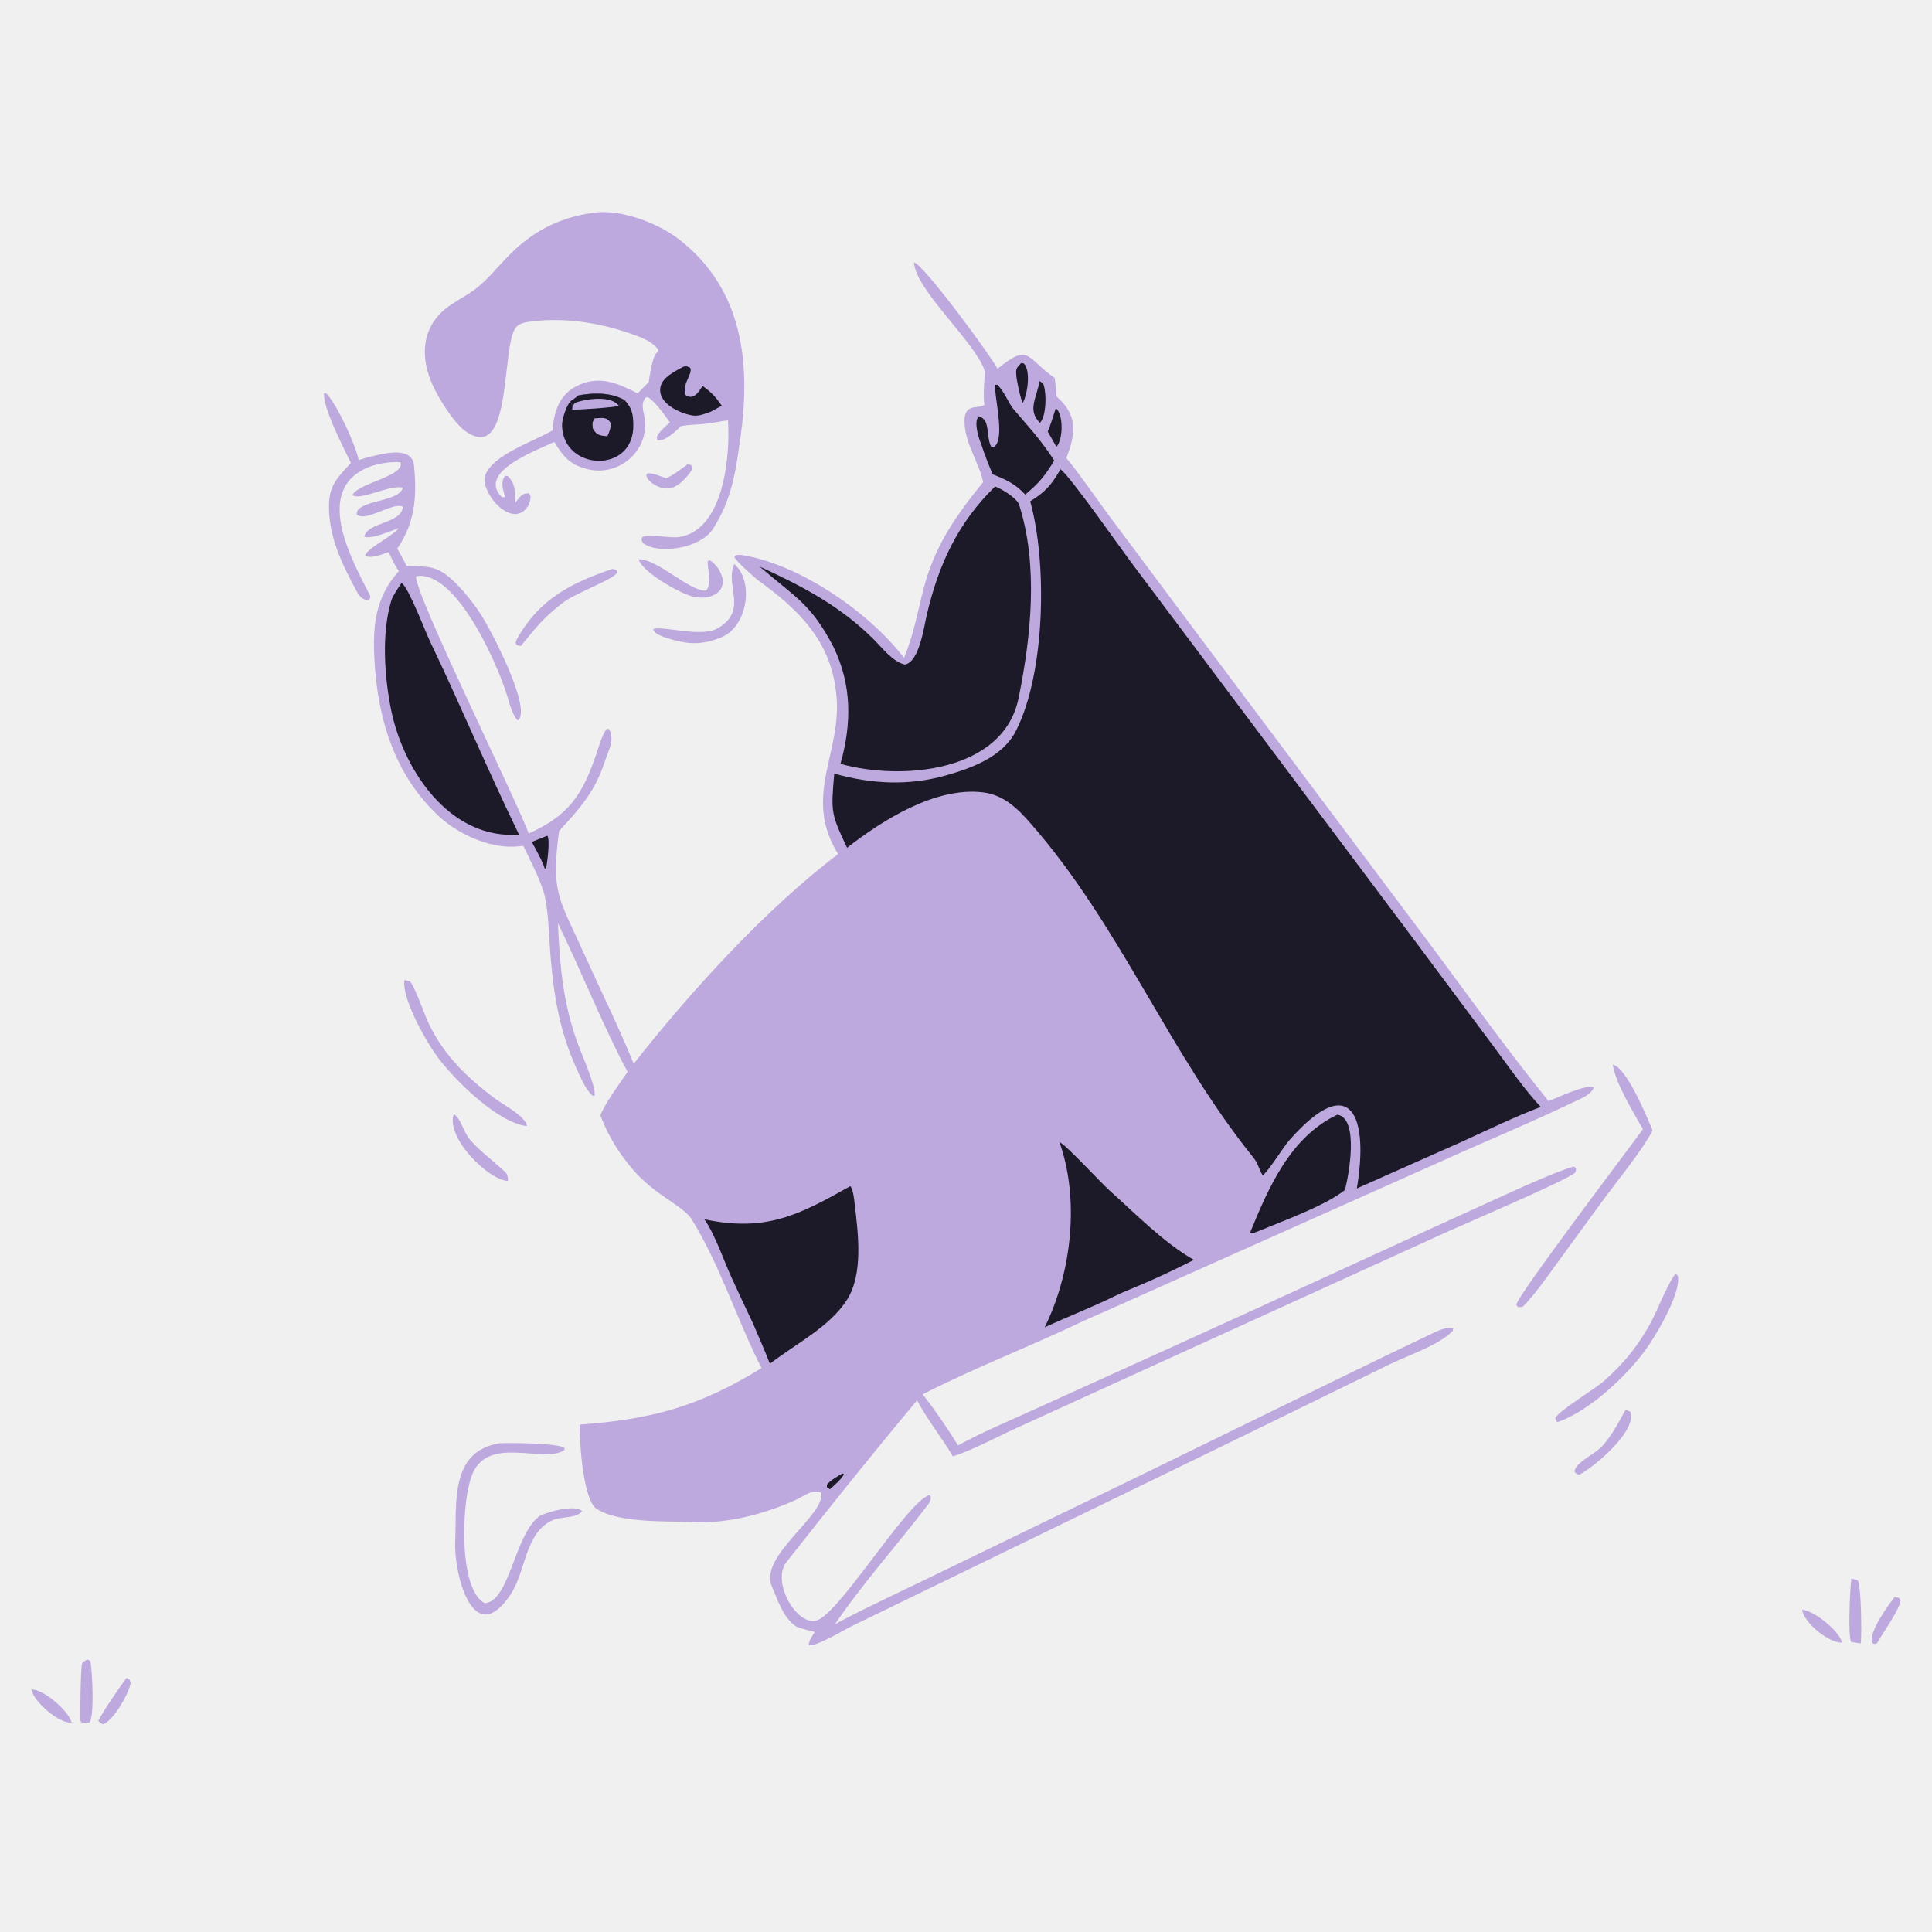
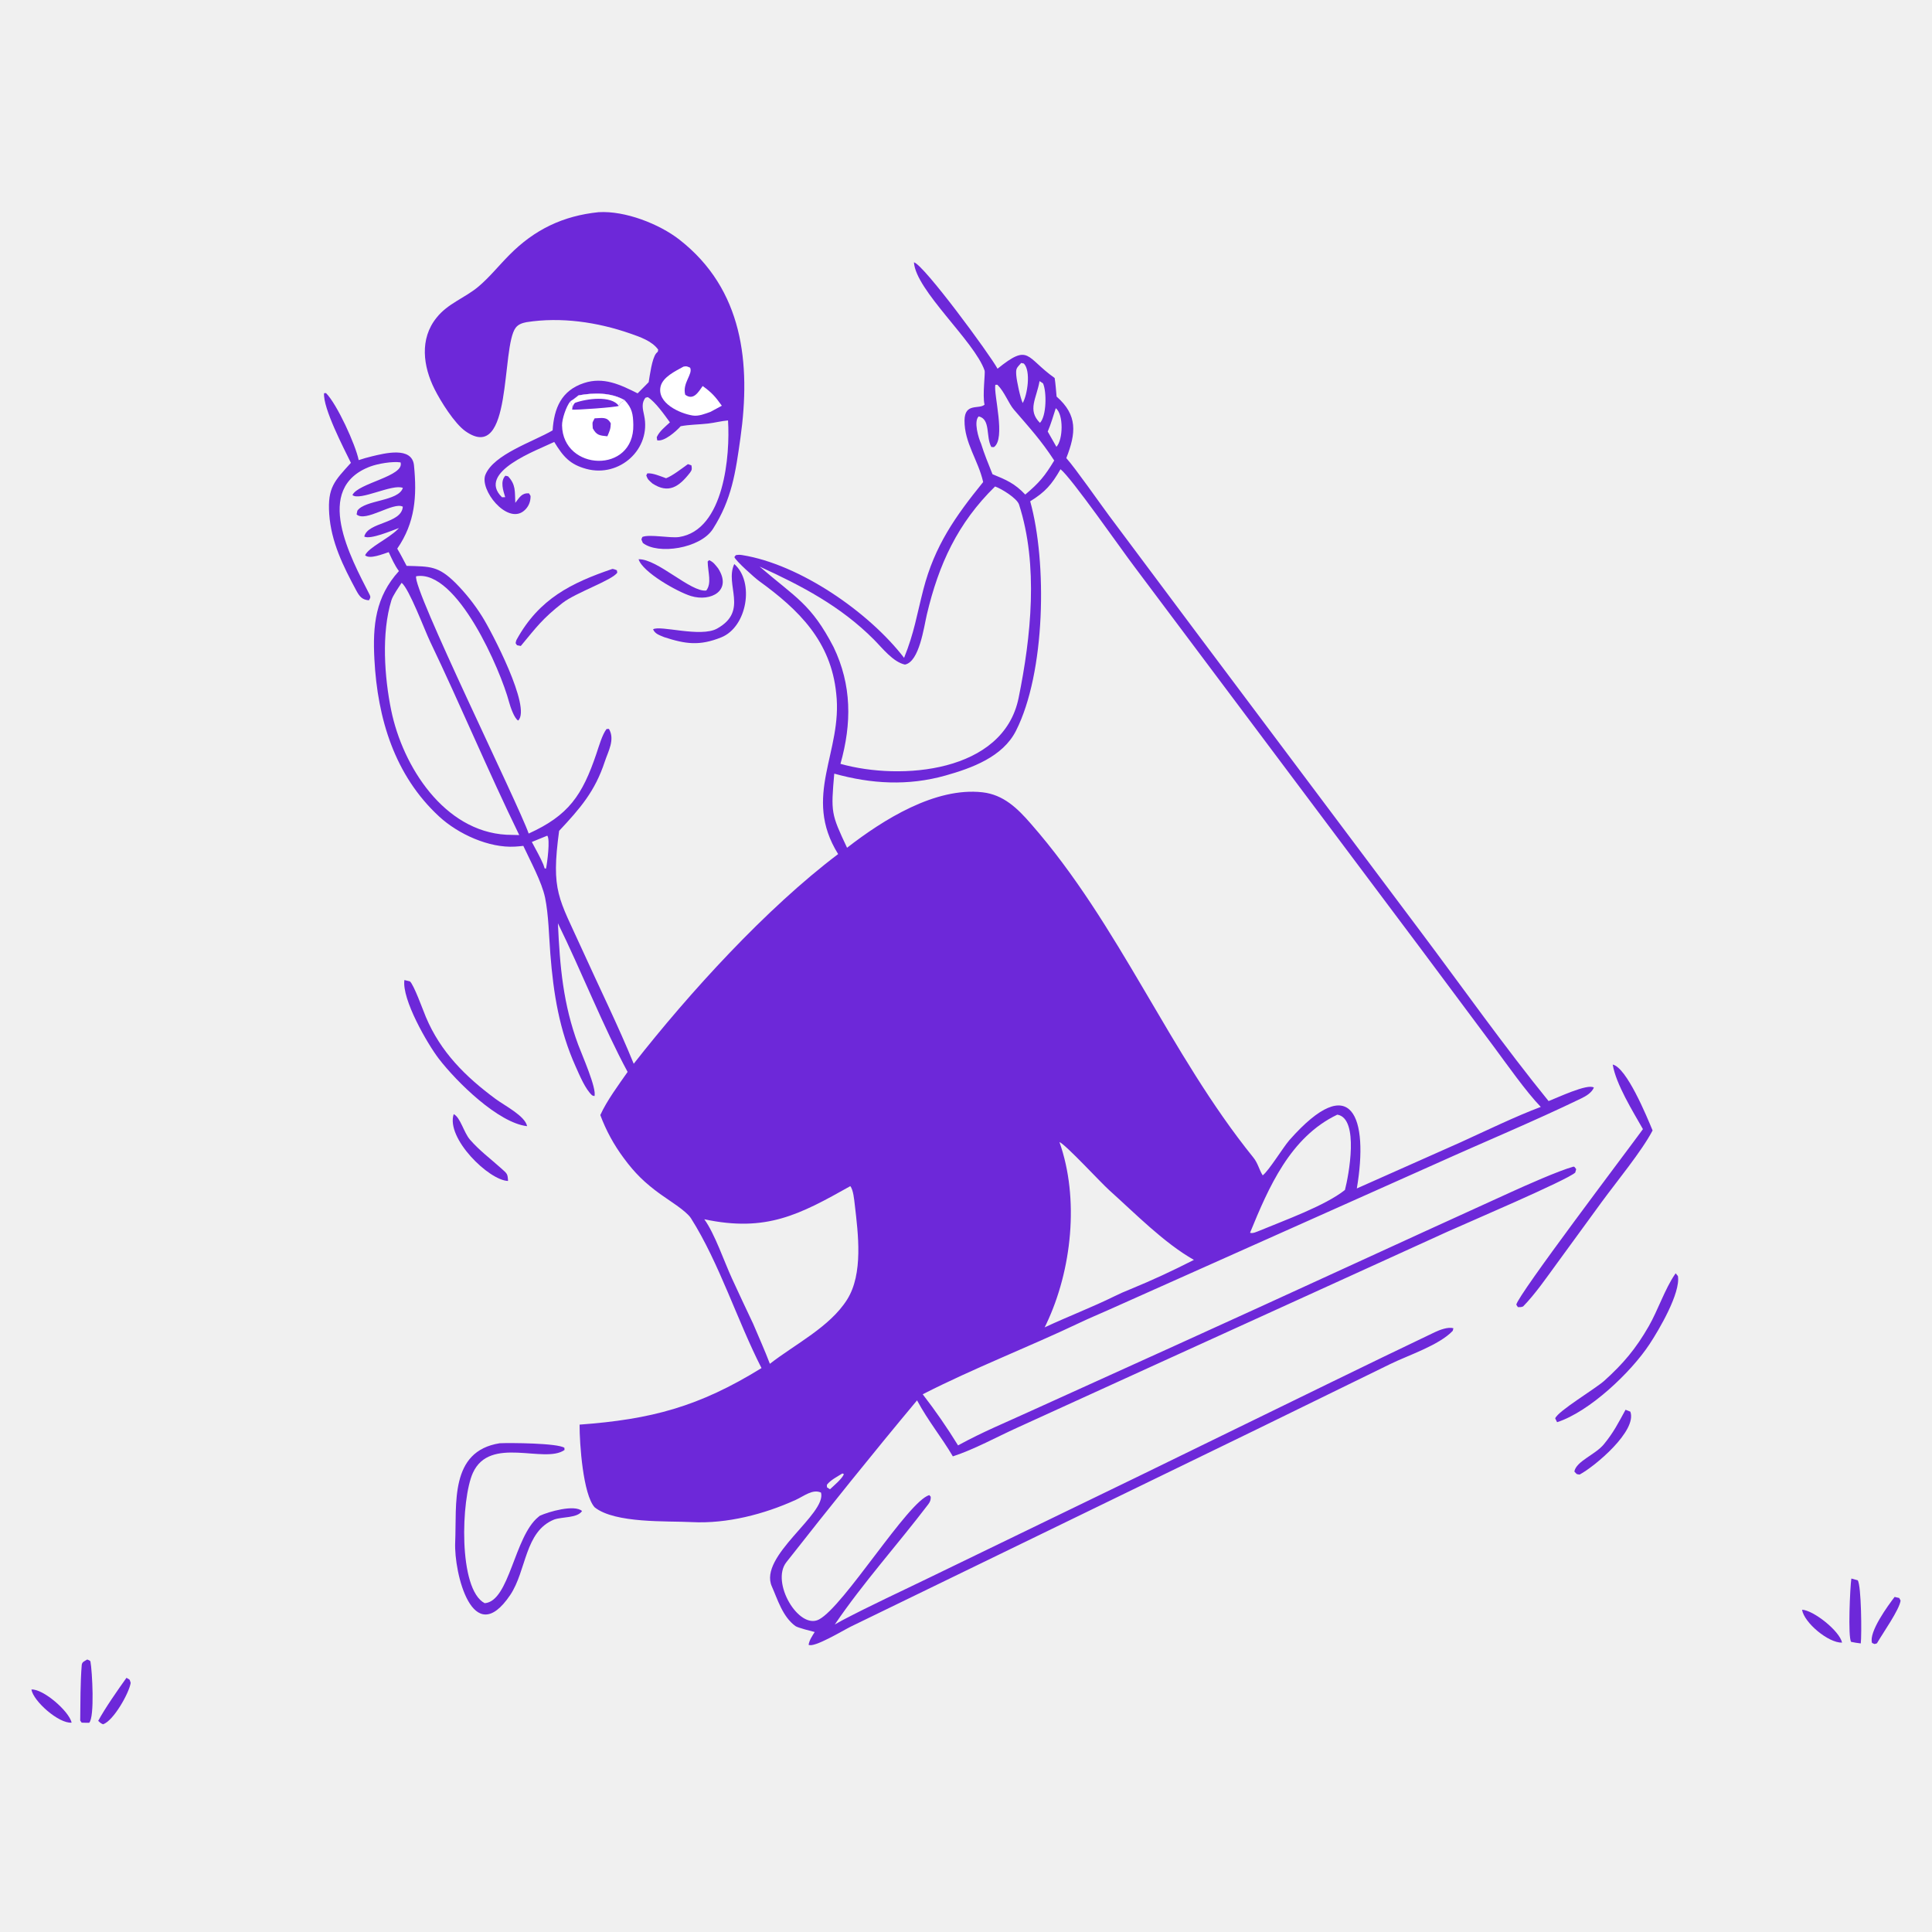
<svg xmlns="http://www.w3.org/2000/svg" width="246" height="246" viewBox="0 0 246 246" fill="none">
-   <path d="M116.372 33.4C117.631 33.698 126.073 45.187 127.016 46.948C131.103 43.644 130.594 45.517 134.288 48.13C134.4 48.804 134.468 49.791 134.537 50.497C137.242 52.865 137.016 55.162 135.773 58.328C136.957 59.655 140.018 64.046 141.203 65.638L152.295 80.484L180.854 118.575C186.108 125.575 191.715 133.486 197.182 140.201C198.197 139.819 202.18 137.916 202.949 138.485C202.645 139.164 201.949 139.565 201.302 139.878C195.287 142.785 188.969 145.404 182.887 148.15L140.997 166.857C139.856 167.366 138.666 167.86 137.543 168.395C130.921 171.548 124.013 174.196 117.488 177.534C119.104 179.62 120.606 181.792 121.988 184.04C125.209 182.274 128.105 181.111 131.39 179.599L149.624 171.334C163.908 164.858 178.16 158.253 192.447 151.766C194.253 150.947 198.353 149.109 200.317 148.556C200.488 148.508 200.561 148.693 200.694 148.869L200.575 149.3C199.599 150.246 186.506 155.832 184.309 156.828L147.841 173.433L129.563 181.769C126.859 182.993 124.137 184.515 121.325 185.441C119.901 183.006 118.214 180.989 116.767 178.307C111.113 185.078 105.57 191.983 100.124 198.919C98.109 201.486 101.719 207.55 104.276 206.208C107.466 204.536 115.602 191.156 118.326 190.369L118.51 190.582C118.527 190.98 118.433 191.227 118.186 191.553C114.308 196.653 109.887 201.548 106.292 206.848C106.599 206.665 106.91 206.491 107.226 206.324C111.017 204.335 114.64 202.677 118.435 200.83L144.699 188.105L169.472 176.014C173.864 173.874 178.302 171.722 182.715 169.618C183.328 169.324 184.407 168.923 185.061 169.125L184.972 169.459C183.218 171.301 179.324 172.555 177.015 173.686L160.113 181.954L108.333 207.114C107.357 207.596 103.622 209.862 102.956 209.427C103.087 208.764 103.383 208.382 103.735 207.802C103.235 207.667 101.618 207.276 101.275 207.042C99.637 205.842 99.006 203.631 98.278 201.998C96.553 198.127 105.287 192.788 104.538 190.049C103.469 189.564 102.393 190.49 101.312 190.982C97.314 192.8 92.573 194.041 88.076 193.808C84.925 193.646 78.331 193.993 75.724 191.931C74.235 190.314 73.784 183.77 73.799 181.396C82.907 180.727 88.962 179.135 96.963 174.196C93.914 168.244 91.586 160.815 87.981 155.122C87.381 154.174 85.09 152.786 84.052 152.031C82.127 150.63 80.839 149.393 79.404 147.435C78.162 145.766 77.162 143.93 76.436 141.98C77.26 140.158 78.746 138.16 79.913 136.487C76.874 130.865 73.989 123.575 71.038 117.557C71.292 123.103 71.703 127.853 73.621 133.025C74.086 134.278 76.01 138.611 75.689 139.568L75.399 139.475C74.51 138.657 73.808 136.937 73.302 135.81C71.212 131.162 70.468 126.511 70.074 121.46C69.9 119.23 69.848 116.435 69.405 114.302C68.992 112.312 67.542 109.661 66.635 107.705C66.282 107.746 65.927 107.778 65.572 107.8C62.257 107.994 58.338 106.196 55.93 103.978C50.235 98.732 48.069 91.479 47.672 83.955C47.444 79.609 47.803 76.006 50.796 72.714C50.231 71.953 49.897 71.159 49.493 70.303C48.798 70.526 47.049 71.253 46.489 70.701C46.971 69.677 49.414 68.629 50.636 67.403L50.8 67.235C49.874 67.564 47.149 68.736 46.38 68.322C46.823 66.44 51.126 66.715 51.291 64.52C50.124 63.844 46.529 66.565 45.405 65.496L45.502 65.029C46.477 63.624 50.724 63.857 51.297 62.128C50.018 61.552 45.785 63.839 44.876 63.033C45.589 61.503 51.546 60.639 51.003 58.876C49.97 58.718 48.104 59.043 47.163 59.395C39.774 62.162 44.667 71.025 47.053 75.7C47.24 76.066 47.134 76.164 46.969 76.435C46.103 76.376 45.767 75.937 45.358 75.177C43.694 72.082 42.158 68.994 41.919 65.437C41.692 62.068 42.589 61.242 44.681 58.934C43.741 57.01 41.117 51.969 41.262 50.066L41.508 50.05C42.907 51.449 45.287 56.644 45.671 58.587C46.223 58.401 46.784 58.24 47.35 58.105C48.931 57.732 52.471 56.789 52.714 59.265C53.098 63.178 52.871 66.532 50.581 69.86C51.007 70.572 51.387 71.316 51.775 72.051C54.808 72.137 55.794 72.046 58.012 74.237C59.294 75.528 60.428 76.957 61.392 78.5C62.561 80.349 67.695 90.112 65.98 91.745C65.495 91.501 64.974 89.985 64.813 89.376C63.758 85.379 58.21 72.469 52.99 73.374C52.454 74.877 66.026 102.408 67.317 106.134C72.389 103.833 74.14 101.286 75.937 95.979C76.239 95.085 76.69 93.5 77.234 92.827L77.533 92.807C78.339 94.165 77.43 95.68 77.01 96.963C75.767 100.76 73.874 102.93 71.192 105.793C70.145 113.541 71.129 114.285 74.157 120.978C76.256 125.616 78.804 130.803 80.691 135.448C87.787 126.39 97.543 115.682 106.719 108.749C102.11 101.346 107.326 95.74 106.476 88.309C105.813 81.679 101.743 77.66 96.639 73.969C96.102 73.582 93.662 71.406 93.509 70.931L93.688 70.689C94.021 70.635 94.165 70.624 94.505 70.679C101.873 71.861 110.664 77.97 115.117 83.763C116.421 80.534 116.718 78.356 117.571 75.059C119.013 69.478 121.642 65.756 125.185 61.378C124.563 58.6 122.785 56.394 122.811 53.534C122.832 51.25 124.666 52.154 125.361 51.528C125.079 50.301 125.476 47.5 125.367 47.18C124.1 43.469 116.589 36.965 116.372 33.4Z" fill="#BEA9DE" />
-   <path d="M135.035 59.747C136.411 60.809 142.883 70.114 144.424 72.13L180.894 120.783L190.159 133.212C191.824 135.457 194.323 139.018 196.187 140.943C193.057 142.109 189.092 144.029 186.023 145.426L172.763 151.324C174.288 142.36 172.153 136.134 164.17 145.18C163.322 146.174 161.575 149.044 160.78 149.657C160.306 148.914 160.189 148.129 159.582 147.378C148.858 134.094 142.586 117.812 131.277 104.903C129.572 102.938 127.787 101.183 125.088 100.88C119.08 100.207 112.46 104.368 107.856 107.945C105.818 103.608 105.795 103.472 106.225 98.505C110.95 99.827 115.637 100.08 120.359 98.755C123.737 97.808 127.673 96.376 129.356 93.068C133.135 85.636 133.336 71.587 131.175 63.829C133.083 62.653 133.904 61.714 135.035 59.747Z" fill="#1C1928" />
-   <path d="M126.702 61.942C127.532 62.233 129.484 63.438 129.751 64.237C132.245 71.955 131.281 81.094 129.699 88.866C127.763 98.381 114.717 99.421 107.015 97.26C108.465 92.124 108.466 87.229 106.139 82.392C103.279 76.882 101.331 76.114 96.719 72.141C102.119 74.611 107.03 77.185 111.254 81.415C112.336 82.498 113.711 84.297 115.223 84.619C117.062 84.281 117.645 79.812 118.014 78.251C119.528 71.843 121.94 66.606 126.702 61.942Z" fill="#1C1928" />
-   <path d="M108.266 151.032C108.654 151.488 108.765 152.771 108.84 153.411C109.271 157.098 109.932 162.195 107.858 165.482C105.657 168.97 101.23 171.153 98.028 173.652C97.425 172.045 96.573 170.157 95.898 168.553C94.989 166.64 94.094 164.73 93.21 162.81C92.197 160.612 91.023 157.111 89.679 155.247C97.572 156.929 101.809 154.655 108.266 151.032Z" fill="#1C1928" />
-   <path d="M51.139 74.209C52.107 74.972 54.065 80.223 54.749 81.652C58.651 89.812 62.156 98.198 66.115 106.329L64.473 106.287C56.551 105.84 51.288 97.607 49.816 90.46C48.945 86.233 48.552 80.589 49.838 76.431C50.025 75.826 50.767 74.769 51.139 74.209Z" fill="#1C1928" />
-   <path d="M134.897 145.415C135.733 145.766 140.122 150.546 141.25 151.556C144.488 154.456 148.231 158.283 152.022 160.42C149.16 161.873 146.857 162.946 143.882 164.173C143.221 164.433 142.57 164.724 141.932 165.037C139.009 166.474 135.961 167.636 133.012 169.013C133.088 168.866 133.162 168.717 133.233 168.567C136.472 161.74 137.455 152.624 134.897 145.415Z" fill="#1C1928" />
-   <path d="M170.28 141.928C173.106 142.383 171.727 149.726 171.25 151.517C168.732 153.526 163.507 155.398 160.391 156.697C160.029 156.831 159.49 157.11 159.168 156.962C161.527 151.209 164.275 144.792 170.28 141.928Z" fill="#1C1928" />
-   <path d="M126.223 56.914L126.549 56.932C128.099 55.874 126.494 50.205 126.734 48.998L126.997 48.989C127.917 49.909 128.427 51.376 129.093 52.15C131.102 54.488 132.544 56.04 134.234 58.637C133.028 60.628 132.332 61.469 130.545 62.972C129.221 61.567 128.138 61.1 126.373 60.38C125.865 59.102 125.321 57.801 124.918 56.49C124.597 55.807 123.945 53.628 124.623 53.019C126.164 53.383 125.5 55.6 126.223 56.914Z" fill="#1C1928" />
-   <path d="M132.367 48.523L132.807 48.813C133.282 49.857 133.267 52.969 132.417 53.844C130.778 52.209 131.984 50.74 132.367 48.523Z" fill="#1C1928" />
-   <path d="M130.027 46.215L130.364 46.287C131.292 47.236 130.818 50.293 130.219 51.317C129.909 50.647 129.466 48.558 129.403 47.798C129.323 46.842 129.484 46.852 130.027 46.215Z" fill="#1C1928" />
-   <path d="M134.433 51.973C135.443 52.764 135.37 55.991 134.513 56.895L133.406 54.949C133.779 54.102 134.139 52.883 134.433 51.973Z" fill="#1C1928" />
-   <path d="M69.684 106.406C70.079 106.843 69.672 109.921 69.526 110.595L69.35 110.575L69.181 110.07C68.833 109.228 68.159 108.04 67.718 107.206L69.684 106.406Z" fill="#1C1928" />
-   <path d="M107.263 187.614L107.446 187.691C107.305 188.22 106.149 189.187 105.681 189.628L105.299 189.379L105.285 189.057C105.752 188.453 106.588 188.03 107.263 187.614Z" fill="#1C1928" />
-   <path d="M76.216 27.017C79.601 26.81 83.957 28.523 86.505 30.511C94.63 36.85 95.61 46.276 94.281 55.744C93.663 60.152 93.182 63.586 90.772 67.354C89.169 69.859 83.749 70.654 81.852 69.131C81.642 68.575 81.616 68.82 81.793 68.367C82.716 67.993 85.364 68.549 86.468 68.379C92.235 67.493 92.978 57.907 92.698 53.533C91.819 53.609 91.025 53.829 90.156 53.93C88.978 54.068 87.84 54.048 86.67 54.271C86.085 54.924 84.586 56.259 83.682 56.066L83.622 55.669C83.969 54.899 84.663 54.371 85.299 53.778C84.607 52.825 83.461 51.19 82.488 50.568L82.198 50.636C81.653 51.286 81.831 52.049 82.011 52.867C82.96 57.17 78.885 60.851 74.656 59.704C72.571 59.138 71.719 58.155 70.57 56.272C68.408 57.328 60.611 60.105 63.922 63.316L64.327 63.303C64.069 62.463 63.663 61.29 64.349 60.572L64.69 60.647C65.694 61.724 65.54 62.546 65.613 64.027C66.15 63.343 66.412 62.762 67.347 62.813C67.574 63.184 67.573 63.043 67.545 63.441C67.495 64.095 67.169 64.697 66.647 65.096C64.505 66.732 61.031 62.353 61.807 60.448C62.871 57.837 67.91 56.237 70.365 54.799C70.547 51.982 71.469 49.727 74.349 48.775C76.851 47.948 78.974 48.977 81.188 50.085L82.595 48.663C82.745 47.776 83.01 45.668 83.546 44.995C83.769 44.715 83.751 44.94 83.805 44.514C83.013 43.414 81.478 42.897 80.235 42.464C76.058 41.01 71.425 40.334 67.033 41.022C66.503 41.127 66.002 41.289 65.666 41.725C63.776 44.18 65.31 59.151 59.271 54.909C57.868 53.924 56.113 51.103 55.335 49.556C53.874 46.651 53.402 43.155 55.584 40.456C57.014 38.636 59.186 37.947 60.912 36.499C62.321 35.316 63.547 33.776 64.851 32.469C68.058 29.219 71.705 27.481 76.216 27.017Z" fill="#BEA9DE" />
-   <path d="M73.669 50.343C75.594 49.99 77.793 49.95 79.539 50.96C80.501 51.978 80.611 52.765 80.639 54.086C80.77 60.375 71.675 60.01 71.564 54.169C71.549 53.365 72.106 51.703 72.624 51.1C72.987 50.9 73.336 50.602 73.669 50.343Z" fill="#1C1928" />
-   <path d="M73.668 50.343C75.594 49.99 77.793 49.95 79.538 50.96C78.957 51.313 79.097 51.128 78.786 51.679C78.508 51.858 73.146 52.232 72.852 52.155C72.888 51.599 72.865 51.62 72.624 51.1C72.987 50.9 73.336 50.602 73.668 50.343Z" fill="#BEA9DE" />
-   <path d="M73.668 50.343C75.594 49.99 77.793 49.95 79.538 50.96C78.957 51.313 79.097 51.128 78.786 51.679C77.842 50.318 74.654 50.763 73.203 51.298C72.934 51.605 72.936 51.759 72.852 52.155C72.888 51.599 72.865 51.62 72.624 51.1C72.987 50.9 73.336 50.602 73.668 50.343Z" fill="#1C1928" />
-   <path d="M75.71 53.268C76.645 53.237 77.296 53.014 77.772 53.91C77.746 54.672 77.624 54.86 77.337 55.553C76.359 55.456 75.955 55.429 75.477 54.537C75.44 53.666 75.356 53.979 75.71 53.268Z" fill="#BEA9DE" />
-   <path d="M87.03 46.681C87.446 46.596 87.484 46.656 87.874 46.818C88.255 47.647 86.86 48.752 87.246 50.258C88.297 51.049 88.932 49.911 89.474 49.152C90.649 50.003 91.078 50.499 91.91 51.661L90.467 52.441C89.785 52.683 88.955 53.03 88.199 52.907C86.527 52.642 83.652 51.322 84.107 49.238C84.377 48.005 86.022 47.241 87.03 46.681Z" fill="#1C1928" />
-   <path d="M63.625 183.768C64.9 183.703 71.055 183.747 71.866 184.351L71.88 184.625C69.322 186.431 62.393 182.757 60.214 187.538C58.712 190.833 58.314 202.371 61.717 204.134C64.876 203.901 65.473 195.669 68.531 193.167L68.735 192.999C69.87 192.479 73.147 191.533 74.112 192.397C73.512 193.314 71.623 193.108 70.561 193.481C66.786 195.004 67.06 199.986 64.96 203.098C60.191 210.163 57.793 200.24 57.958 196.405C58.171 191.473 57.217 184.785 63.625 183.768Z" fill="#BEA9DE" />
-   <path d="M205.347 135.548C207.135 135.959 209.676 142.143 210.423 143.943C209.056 146.562 205.809 150.501 203.971 153.012L198.247 160.861C196.942 162.647 195.464 164.794 193.935 166.35C193.624 166.462 193.622 166.424 193.274 166.437L193.068 166.125C193.262 164.893 207.092 146.664 209.193 143.772C207.924 141.527 205.754 138.052 205.347 135.548Z" fill="#BEA9DE" />
-   <path d="M51.492 124.789L52.185 124.955C52.667 125.304 53.883 128.678 54.223 129.487C56.099 133.957 59.276 137.094 63.091 139.919C64.25 140.778 66.872 142.097 67.115 143.396C63.438 142.977 58.149 137.766 55.876 134.81C54.429 132.928 51.151 127.255 51.492 124.789Z" fill="#BEA9DE" />
-   <path d="M213.361 162.129L213.65 162.485C213.992 164.644 211.263 169.288 210.034 171.152C207.659 174.751 202.395 179.749 198.263 181.087L198.021 180.6C198.382 179.653 203.14 176.838 204.295 175.791C206.703 173.614 208.287 171.739 209.932 168.872C211.091 166.855 211.996 164.117 213.254 162.282L213.361 162.129Z" fill="#BEA9DE" />
-   <path d="M93.494 71.818C96.086 74.076 95.148 79.832 91.824 81.16C89.071 82.259 87.318 82.019 84.581 81.132C83.952 80.867 83.421 80.726 83.153 80.132C84.039 79.566 89.207 81.209 91.311 80.034C95.368 77.768 92.242 74.513 93.494 71.818Z" fill="#BEA9DE" />
-   <path d="M77.974 72.439C78.191 72.458 78.328 72.53 78.542 72.607L78.598 72.91C77.982 73.873 73.333 75.443 71.623 76.778C69.081 78.764 68.305 79.852 66.313 82.251L65.828 82.157L65.653 81.893C65.685 81.737 65.711 81.578 65.788 81.437C68.662 76.223 72.76 74.221 77.974 72.439Z" fill="#BEA9DE" />
-   <path d="M81.311 71.21C83.714 71.136 87.968 75.446 89.929 75.191C90.654 74.238 90.133 72.886 90.107 71.498L90.3 71.32C90.88 71.605 91.021 71.858 91.435 72.363C93.267 75.21 90.514 76.662 87.985 75.894C86.289 75.379 81.816 72.867 81.311 71.21Z" fill="#BEA9DE" />
-   <path d="M57.77 141.861C58.622 142.281 59.053 144.201 59.838 145.107C61.048 146.501 62.438 147.525 63.799 148.748C64.606 149.472 64.631 149.441 64.689 150.371C62.262 150.306 56.754 144.938 57.77 141.861Z" fill="#BEA9DE" />
-   <path d="M206.979 179.504L207.588 179.743C208.489 182.172 203.083 186.715 201.13 187.756C200.628 187.671 200.856 187.772 200.461 187.367C200.703 186.048 203.134 185.224 204.226 183.891C205.475 182.362 206.039 181.218 206.979 179.504Z" fill="#BEA9DE" />
-   <path d="M11.109 211.304C11.236 211.348 11.496 211.451 11.516 211.558C11.743 212.763 12.067 218.63 11.358 219.357C11.035 219.367 10.72 219.353 10.398 219.344L10.212 219.078C10.238 216.881 10.225 214.226 10.406 212.022C10.441 211.601 10.734 211.535 11.109 211.304Z" fill="#BEA9DE" />
-   <path d="M235.731 200.994L236.538 201.214C237.009 201.868 237.059 208.184 236.931 209.256C236.481 209.208 236.145 209.144 235.701 209.057C235.278 208.423 235.568 202.085 235.731 200.994Z" fill="#BEA9DE" />
-   <path d="M87.592 59.097L88.039 59.256C88.112 59.645 88.132 59.831 87.867 60.174C86.451 62.004 85.105 62.905 83.062 61.554C82.621 61.15 82.475 61.081 82.289 60.54L82.42 60.274C83.115 60.205 84.103 60.643 84.812 60.894C85.63 60.584 86.835 59.638 87.592 59.097Z" fill="#BEA9DE" />
-   <path d="M241.24 203.335L241.828 203.471L242 203.801C241.856 204.962 239.725 207.958 238.988 209.243C238.582 209.366 238.785 209.368 238.364 209.193C237.92 207.805 240.426 204.398 241.24 203.335Z" fill="#BEA9DE" />
-   <path d="M16.103 213.635C16.614 213.946 16.448 213.733 16.64 214.275C16.445 215.576 14.445 219.115 13.124 219.552C12.787 219.404 12.78 219.369 12.503 219.118C13.373 217.503 15.026 215.139 16.103 213.635Z" fill="#BEA9DE" />
-   <path d="M4 215.12C5.5 215.031 8.775 217.862 9.123 219.341C7.51 219.499 4.237 216.613 4 215.12Z" fill="#BEA9DE" />
-   <path d="M229.454 204.964C230.92 205.035 234.242 207.673 234.548 209.155C232.795 209.201 229.714 206.612 229.454 204.964Z" fill="#BEA9DE" />
+   <path d="M116.372 33.399C117.63 33.698 126.072 45.187 127.016 46.948C131.103 43.645 130.594 45.517 134.288 48.13C134.4 48.804 134.468 49.791 134.536 50.496C137.241 52.864 137.015 55.162 135.772 58.328C136.956 59.655 140.018 64.046 141.203 65.638L152.295 80.484L180.854 118.574C186.107 125.575 191.715 133.486 197.182 140.201C198.196 139.819 202.18 137.916 202.949 138.485C202.645 139.164 201.949 139.565 201.302 139.878C195.288 142.785 188.969 145.404 182.888 148.15L140.997 166.857C139.856 167.366 138.665 167.86 137.542 168.395C130.921 171.547 124.013 174.196 117.488 177.533C119.104 179.62 120.606 181.792 121.987 184.04C125.209 182.273 128.104 181.111 131.39 179.599L149.624 171.334C163.908 164.858 178.16 158.254 192.447 151.767C194.253 150.947 198.354 149.109 200.317 148.556C200.488 148.508 200.56 148.694 200.693 148.869L200.574 149.301C199.595 150.248 186.505 155.833 184.309 156.828L147.841 173.434L129.562 181.769C126.858 182.993 124.136 184.514 121.325 185.44C119.901 183.006 118.213 180.989 116.767 178.307C111.113 185.078 105.57 191.983 100.124 198.92C98.11 201.486 101.719 207.55 104.276 206.208C107.467 204.535 115.603 191.156 118.326 190.369L118.511 190.582C118.527 190.98 118.433 191.227 118.186 191.553C114.307 196.653 109.887 201.548 106.292 206.848C106.599 206.665 106.91 206.49 107.226 206.323C111.016 204.335 114.639 202.677 118.435 200.83L144.699 188.104L169.473 176.014C173.864 173.874 178.302 171.721 182.715 169.617C183.328 169.324 184.407 168.923 185.061 169.125L184.972 169.459C183.218 171.3 179.323 172.555 177.015 173.686L160.113 181.953L108.332 207.114C107.356 207.596 103.623 209.862 102.956 209.427C103.087 208.764 103.382 208.382 103.734 207.803C103.235 207.668 101.618 207.277 101.274 207.042C99.637 205.842 99.005 203.631 98.277 201.998C96.552 198.127 105.287 192.788 104.538 190.049C103.468 189.564 102.392 190.49 101.312 190.982C97.313 192.8 92.573 194.04 88.076 193.808C84.925 193.646 78.331 193.993 75.724 191.932C74.235 190.314 73.784 183.77 73.799 181.396C82.906 180.727 88.962 179.135 96.963 174.196C93.913 168.244 91.587 160.815 87.981 155.121C87.381 154.173 85.089 152.786 84.052 152.03C82.127 150.63 80.839 149.393 79.404 147.435C78.162 145.766 77.162 143.93 76.436 141.98C77.26 140.158 78.746 138.159 79.913 136.486C76.874 130.865 73.989 123.575 71.038 117.558C71.292 123.104 71.702 127.854 73.621 133.025C74.086 134.279 76.01 138.611 75.689 139.568L75.398 139.475C74.51 138.657 73.808 136.937 73.302 135.81C71.212 131.162 70.468 126.511 70.074 121.46C69.901 119.23 69.848 116.435 69.405 114.302C68.992 112.312 67.541 109.662 66.635 107.705C66.282 107.747 65.927 107.778 65.572 107.8C62.256 107.994 58.338 106.197 55.93 103.979C50.235 98.732 48.068 91.48 47.672 83.955C47.443 79.609 47.803 76.006 50.796 72.714C50.231 71.952 49.898 71.159 49.493 70.303C48.798 70.526 47.049 71.253 46.488 70.7C46.97 69.676 49.414 68.629 50.636 67.402L50.8 67.234C49.873 67.564 47.149 68.735 46.381 68.321C46.824 66.44 51.125 66.714 51.291 64.519C50.124 63.844 46.53 66.564 45.405 65.496L45.502 65.029C46.477 63.625 50.723 63.857 51.297 62.128C50.018 61.553 45.785 63.839 44.876 63.033C45.589 61.504 51.546 60.639 51.003 58.876C49.97 58.718 48.104 59.043 47.163 59.395C39.774 62.162 44.667 71.025 47.053 75.7C47.239 76.066 47.134 76.164 46.969 76.435C46.103 76.376 45.767 75.937 45.358 75.177C43.695 72.082 42.158 68.995 41.919 65.438C41.692 62.068 42.589 61.242 44.681 58.935C43.74 57.011 41.117 51.969 41.262 50.066L41.509 50.05C42.908 51.45 45.287 56.645 45.671 58.587C46.223 58.402 46.784 58.24 47.351 58.105C48.931 57.732 52.471 56.789 52.714 59.266C53.098 63.179 52.871 66.532 50.581 69.859C51.007 70.572 51.387 71.317 51.774 72.051C54.807 72.137 55.794 72.046 58.012 74.237C59.294 75.528 60.427 76.957 61.392 78.5C62.561 80.349 67.694 90.112 65.98 91.745C65.495 91.501 64.974 89.985 64.814 89.376C63.758 85.378 58.21 72.47 52.99 73.374C52.455 74.878 66.025 102.409 67.316 106.135C72.389 103.834 74.14 101.286 75.936 95.978C76.239 95.085 76.689 93.499 77.233 92.826L77.533 92.807C78.339 94.165 77.431 95.68 77.011 96.963C75.767 100.76 73.874 102.929 71.192 105.793C70.145 113.541 71.129 114.285 74.157 120.978C76.256 125.616 78.804 130.803 80.69 135.448C87.787 126.39 97.543 115.682 106.719 108.749C102.11 101.346 107.326 95.74 106.476 88.309C105.813 81.679 101.743 77.66 96.639 73.97C96.102 73.582 93.663 71.406 93.509 70.932L93.688 70.689C94.021 70.635 94.165 70.624 94.505 70.679C101.873 71.861 110.664 77.97 115.117 83.763C116.42 80.534 116.718 78.355 117.57 75.059C119.013 69.478 121.642 65.756 125.185 61.378C124.563 58.6 122.785 56.394 122.812 53.533C122.833 51.25 124.665 52.154 125.36 51.527C125.078 50.301 125.476 47.502 125.367 47.181C124.1 43.469 116.589 36.964 116.372 33.399ZM107.263 187.614C106.587 188.03 105.752 188.454 105.285 189.058L105.299 189.38L105.681 189.628C106.148 189.187 107.305 188.221 107.445 187.691L107.263 187.614ZM108.266 151.032C101.808 154.656 97.572 156.93 89.679 155.247C91.022 157.111 92.197 160.612 93.21 162.811C94.094 164.73 94.989 166.64 95.898 168.553C96.573 170.158 97.425 172.046 98.027 173.652C101.23 171.154 105.657 168.971 107.858 165.482C109.932 162.196 109.271 157.099 108.84 153.411C108.765 152.771 108.654 151.489 108.266 151.032ZM134.897 145.415C137.455 152.624 136.472 161.74 133.232 168.567C133.161 168.717 133.088 168.866 133.012 169.014C135.961 167.636 139.009 166.474 141.932 165.037C142.57 164.724 143.221 164.433 143.882 164.173C146.857 162.946 149.16 161.874 152.021 160.421C148.231 158.284 144.487 154.457 141.249 151.557C140.121 150.546 135.734 145.768 134.897 145.415ZM170.279 141.928C164.274 144.792 161.526 151.209 159.168 156.962C159.49 157.11 160.028 156.831 160.391 156.697C163.506 155.398 168.732 153.526 171.25 151.517C171.726 149.725 173.105 142.383 170.279 141.928ZM135.034 59.747C133.904 61.714 133.083 62.653 131.174 63.829C133.336 71.588 133.135 85.636 129.355 93.068C127.673 96.376 123.737 97.808 120.359 98.756C115.637 100.081 110.95 99.827 106.225 98.506C105.795 103.472 105.818 103.608 107.855 107.945C112.459 104.368 119.08 100.207 125.088 100.881C127.787 101.184 129.571 102.939 131.276 104.904C142.586 117.813 148.858 134.095 159.582 147.379C160.188 148.129 160.306 148.914 160.78 149.657C161.575 149.044 163.321 146.174 164.169 145.181C172.152 136.135 174.288 142.361 172.763 151.324L186.022 145.427C189.092 144.029 193.057 142.109 196.187 140.943C194.322 139.018 191.823 135.457 190.158 133.213L180.894 120.783L144.424 72.131C142.883 70.115 136.41 60.809 135.034 59.747ZM67.718 107.206C68.159 108.04 68.833 109.229 69.181 110.071L69.35 110.575L69.525 110.596C69.671 109.922 70.079 106.843 69.684 106.406L67.718 107.206ZM51.139 74.209C50.767 74.769 50.025 75.826 49.838 76.432C48.553 80.59 48.944 86.233 49.815 90.46C51.288 97.607 56.551 105.84 64.474 106.287L66.115 106.329C62.156 98.198 58.651 89.812 54.748 81.652C54.064 80.223 52.108 74.973 51.139 74.209ZM126.701 61.942C121.94 66.606 119.528 71.844 118.014 78.251C117.645 79.813 117.061 84.281 115.223 84.619C113.71 84.297 112.335 82.499 111.253 81.415C107.029 77.185 102.119 74.611 96.719 72.141C101.33 76.114 103.278 76.883 106.139 82.392C108.466 87.229 108.465 92.124 107.015 97.26C114.716 99.422 127.763 98.382 129.699 88.866C131.281 81.094 132.245 71.956 129.751 64.237C129.484 63.439 127.532 62.233 126.701 61.942ZM126.734 48.998C126.494 50.205 128.099 55.875 126.549 56.933L126.223 56.914C125.5 55.6 126.163 53.383 124.623 53.019C123.945 53.628 124.597 55.806 124.918 56.489C125.321 57.801 125.866 59.103 126.373 60.381C128.137 61.101 129.221 61.567 130.545 62.973C132.331 61.469 133.028 60.628 134.233 58.637C132.543 56.04 131.102 54.488 129.093 52.15C128.427 51.376 127.917 49.909 126.997 48.989L126.734 48.998ZM134.433 51.973C134.138 52.883 133.779 54.102 133.406 54.949L134.513 56.895C135.369 55.991 135.443 52.764 134.433 51.973ZM132.366 48.523C131.983 50.74 130.778 52.21 132.417 53.845C133.267 52.97 133.282 49.858 132.807 48.813L132.366 48.523ZM130.026 46.216C129.484 46.852 129.323 46.843 129.402 47.798C129.465 48.558 129.909 50.647 130.219 51.316C130.818 50.293 131.291 47.236 130.364 46.287L130.026 46.216Z" fill="#6D28D9" />
+   <path d="M76.216 27.017C79.601 26.81 83.957 28.523 86.505 30.511C94.63 36.85 95.61 46.276 94.281 55.744C93.663 60.152 93.182 63.586 90.772 67.354C89.169 69.859 83.749 70.654 81.852 69.131C81.642 68.575 81.616 68.82 81.793 68.367C82.716 67.993 85.364 68.549 86.468 68.379C92.235 67.493 92.978 57.907 92.698 53.533C91.819 53.609 91.025 53.829 90.156 53.93C88.978 54.068 87.84 54.048 86.67 54.271C86.085 54.924 84.586 56.259 83.682 56.066L83.622 55.669C83.969 54.899 84.663 54.371 85.299 53.778C84.607 52.825 83.461 51.19 82.488 50.568L82.198 50.636C81.653 51.286 81.831 52.049 82.011 52.867C82.96 57.17 78.885 60.851 74.656 59.704C72.571 59.138 71.719 58.155 70.57 56.272C68.408 57.328 60.611 60.105 63.922 63.316L64.327 63.303C64.069 62.463 63.663 61.29 64.349 60.572L64.69 60.647C65.694 61.724 65.54 62.546 65.613 64.027C66.15 63.343 66.412 62.762 67.347 62.813C67.574 63.184 67.573 63.043 67.545 63.441C67.495 64.095 67.169 64.697 66.647 65.096C64.505 66.732 61.031 62.353 61.807 60.448C62.871 57.837 67.91 56.237 70.365 54.799C70.547 51.982 71.469 49.727 74.349 48.775C76.851 47.948 78.974 48.977 81.188 50.085L82.595 48.663C82.745 47.776 83.01 45.668 83.546 44.995C83.769 44.715 83.751 44.94 83.805 44.514C83.013 43.414 81.478 42.897 80.235 42.464C76.058 41.01 71.425 40.334 67.033 41.022C66.503 41.127 66.002 41.289 65.666 41.725C63.776 44.18 65.31 59.151 59.271 54.909C57.868 53.924 56.113 51.103 55.335 49.556C53.874 46.651 53.402 43.155 55.584 40.456C57.014 38.636 59.186 37.947 60.912 36.499C62.321 35.316 63.547 33.776 64.851 32.469C68.058 29.219 71.705 27.481 76.216 27.017Z" fill="#6D28D9" />
+   <path d="M73.669 50.343C75.594 49.99 77.793 49.95 79.539 50.96C80.501 51.978 80.611 52.765 80.639 54.086C80.77 60.375 71.675 60.01 71.564 54.169C71.549 53.365 72.106 51.703 72.624 51.1C72.987 50.9 73.336 50.602 73.669 50.343Z" fill="white" />
+   <path d="M73.668 50.343C75.594 49.99 77.793 49.95 79.538 50.96C78.957 51.313 79.097 51.128 78.786 51.679C78.508 51.858 73.146 52.232 72.852 52.155C72.888 51.599 72.865 51.62 72.624 51.1C72.987 50.9 73.336 50.602 73.668 50.343Z" fill="#6D28D9" />
+   <path d="M73.668 50.343C75.594 49.99 77.793 49.95 79.538 50.96C78.957 51.313 79.097 51.128 78.786 51.679C77.842 50.318 74.654 50.763 73.203 51.298C72.934 51.605 72.936 51.759 72.852 52.155C72.888 51.599 72.865 51.62 72.624 51.1C72.987 50.9 73.336 50.602 73.668 50.343Z" fill="white" />
+   <path d="M75.71 53.268C76.645 53.237 77.296 53.014 77.772 53.91C77.746 54.672 77.624 54.86 77.337 55.553C76.359 55.456 75.955 55.429 75.477 54.537C75.44 53.666 75.356 53.979 75.71 53.268Z" fill="#6D28D9" />
+   <path d="M87.03 46.681C87.446 46.596 87.484 46.656 87.874 46.818C88.255 47.647 86.86 48.752 87.246 50.258C88.297 51.049 88.932 49.911 89.474 49.152C90.649 50.003 91.078 50.499 91.91 51.661L90.467 52.441C89.785 52.683 88.955 53.03 88.199 52.907C86.527 52.642 83.652 51.322 84.107 49.238C84.377 48.005 86.022 47.241 87.03 46.681Z" fill="white" />
+   <path d="M63.625 183.768C64.9 183.703 71.055 183.747 71.866 184.351L71.88 184.625C69.322 186.431 62.393 182.757 60.214 187.538C58.712 190.833 58.314 202.371 61.717 204.134C64.876 203.901 65.473 195.669 68.531 193.167L68.735 192.999C69.87 192.479 73.147 191.533 74.112 192.397C73.512 193.314 71.623 193.108 70.561 193.481C66.786 195.004 67.06 199.986 64.96 203.098C60.191 210.163 57.793 200.24 57.958 196.405C58.171 191.473 57.217 184.785 63.625 183.768Z" fill="#6D28D9" />
+   <path d="M205.347 135.548C207.135 135.959 209.676 142.143 210.423 143.943C209.056 146.562 205.809 150.501 203.971 153.012L198.247 160.861C196.942 162.647 195.464 164.794 193.935 166.35C193.624 166.462 193.622 166.424 193.274 166.437L193.068 166.125C193.262 164.893 207.092 146.664 209.193 143.772C207.924 141.527 205.754 138.052 205.347 135.548Z" fill="#6D28D9" />
+   <path d="M51.492 124.789L52.185 124.955C52.667 125.304 53.883 128.678 54.223 129.487C56.099 133.957 59.276 137.094 63.091 139.919C64.25 140.778 66.872 142.097 67.115 143.396C63.438 142.977 58.149 137.766 55.876 134.81C54.429 132.928 51.151 127.255 51.492 124.789Z" fill="#6D28D9" />
+   <path d="M213.361 162.129L213.65 162.485C213.992 164.644 211.263 169.288 210.034 171.152C207.659 174.751 202.395 179.749 198.263 181.087L198.021 180.6C198.382 179.653 203.14 176.838 204.295 175.791C206.703 173.614 208.287 171.739 209.932 168.872C211.091 166.855 211.996 164.117 213.254 162.282L213.361 162.129Z" fill="#6D28D9" />
+   <path d="M93.494 71.818C96.086 74.076 95.148 79.832 91.824 81.16C89.071 82.259 87.318 82.019 84.581 81.132C83.952 80.867 83.421 80.726 83.153 80.132C84.039 79.566 89.207 81.209 91.311 80.034C95.368 77.768 92.242 74.513 93.494 71.818Z" fill="#6D28D9" />
+   <path d="M77.974 72.439C78.191 72.458 78.328 72.53 78.542 72.607L78.598 72.91C77.982 73.873 73.333 75.443 71.623 76.778C69.081 78.764 68.305 79.852 66.313 82.251L65.828 82.157L65.653 81.893C65.685 81.737 65.711 81.578 65.788 81.437C68.662 76.223 72.76 74.221 77.974 72.439Z" fill="#6D28D9" />
+   <path d="M81.311 71.21C83.714 71.136 87.968 75.446 89.929 75.191C90.654 74.238 90.133 72.886 90.107 71.498L90.3 71.32C90.88 71.605 91.021 71.858 91.435 72.363C93.267 75.21 90.514 76.662 87.985 75.894C86.289 75.379 81.816 72.867 81.311 71.21Z" fill="#6D28D9" />
+   <path d="M57.77 141.861C58.622 142.281 59.053 144.201 59.838 145.107C61.048 146.501 62.438 147.525 63.799 148.748C64.606 149.472 64.631 149.441 64.689 150.371C62.262 150.306 56.754 144.938 57.77 141.861Z" fill="#6D28D9" />
+   <path d="M206.979 179.504L207.588 179.743C208.489 182.172 203.083 186.715 201.13 187.756C200.628 187.671 200.856 187.772 200.461 187.367C200.703 186.048 203.134 185.224 204.226 183.891C205.475 182.362 206.039 181.218 206.979 179.504Z" fill="#6D28D9" />
+   <path d="M11.109 211.304C11.236 211.348 11.496 211.451 11.516 211.558C11.743 212.763 12.067 218.63 11.358 219.357C11.035 219.367 10.72 219.353 10.398 219.344L10.212 219.078C10.238 216.881 10.225 214.226 10.406 212.022C10.441 211.601 10.734 211.535 11.109 211.304Z" fill="#6D28D9" />
+   <path d="M235.731 200.994L236.538 201.214C237.009 201.868 237.059 208.184 236.931 209.256C236.481 209.208 236.145 209.144 235.701 209.057C235.278 208.423 235.568 202.085 235.731 200.994Z" fill="#6D28D9" />
+   <path d="M87.592 59.097L88.039 59.256C88.112 59.645 88.132 59.831 87.867 60.174C86.451 62.004 85.105 62.905 83.062 61.554C82.621 61.15 82.475 61.081 82.289 60.54L82.42 60.274C83.115 60.205 84.103 60.643 84.812 60.894C85.63 60.584 86.835 59.638 87.592 59.097Z" fill="#6D28D9" />
+   <path d="M241.24 203.335L241.828 203.471L242 203.801C241.856 204.962 239.725 207.958 238.988 209.243C238.582 209.366 238.785 209.368 238.364 209.193C237.92 207.805 240.426 204.398 241.24 203.335Z" fill="#6D28D9" />
+   <path d="M16.103 213.635C16.614 213.946 16.448 213.733 16.64 214.275C16.445 215.576 14.445 219.115 13.124 219.552C12.787 219.404 12.78 219.369 12.503 219.118C13.373 217.503 15.026 215.139 16.103 213.635Z" fill="#6D28D9" />
+   <path d="M4 215.12C5.5 215.031 8.775 217.862 9.123 219.341C7.51 219.499 4.237 216.613 4 215.12Z" fill="#6D28D9" />
+   <path d="M229.454 204.964C230.92 205.035 234.242 207.673 234.548 209.155C232.795 209.201 229.714 206.612 229.454 204.964Z" fill="#6D28D9" />
</svg>
